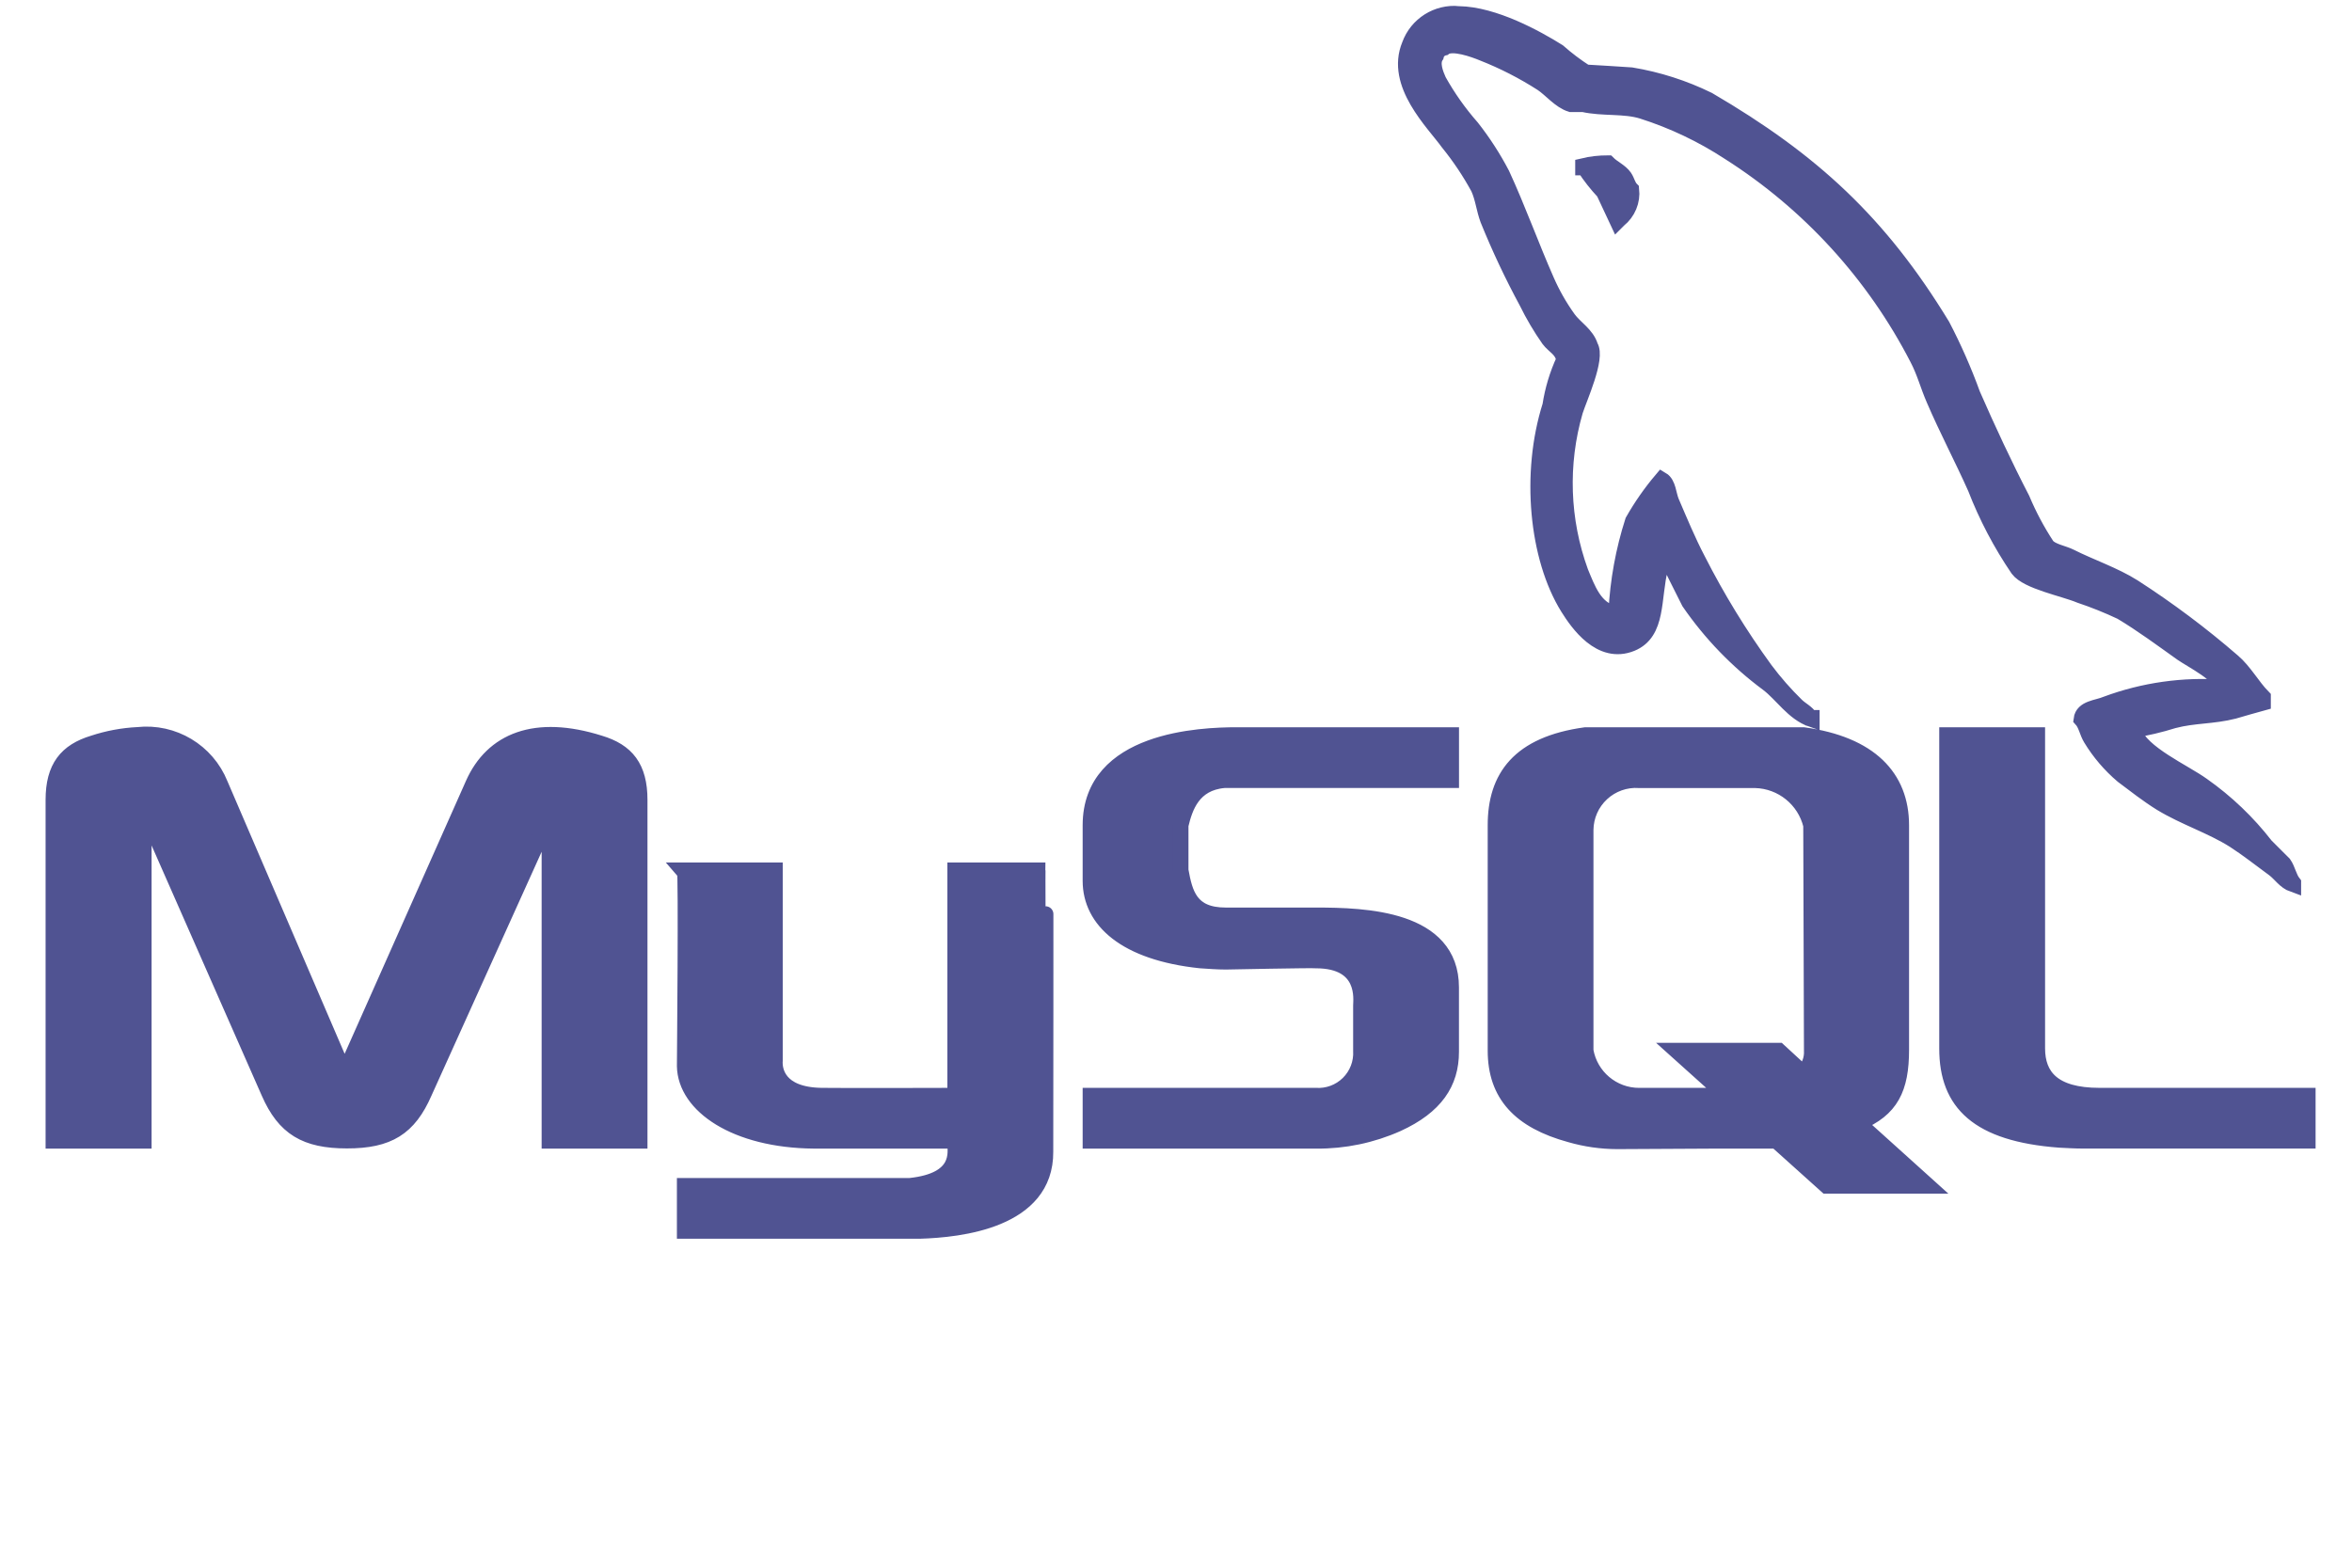
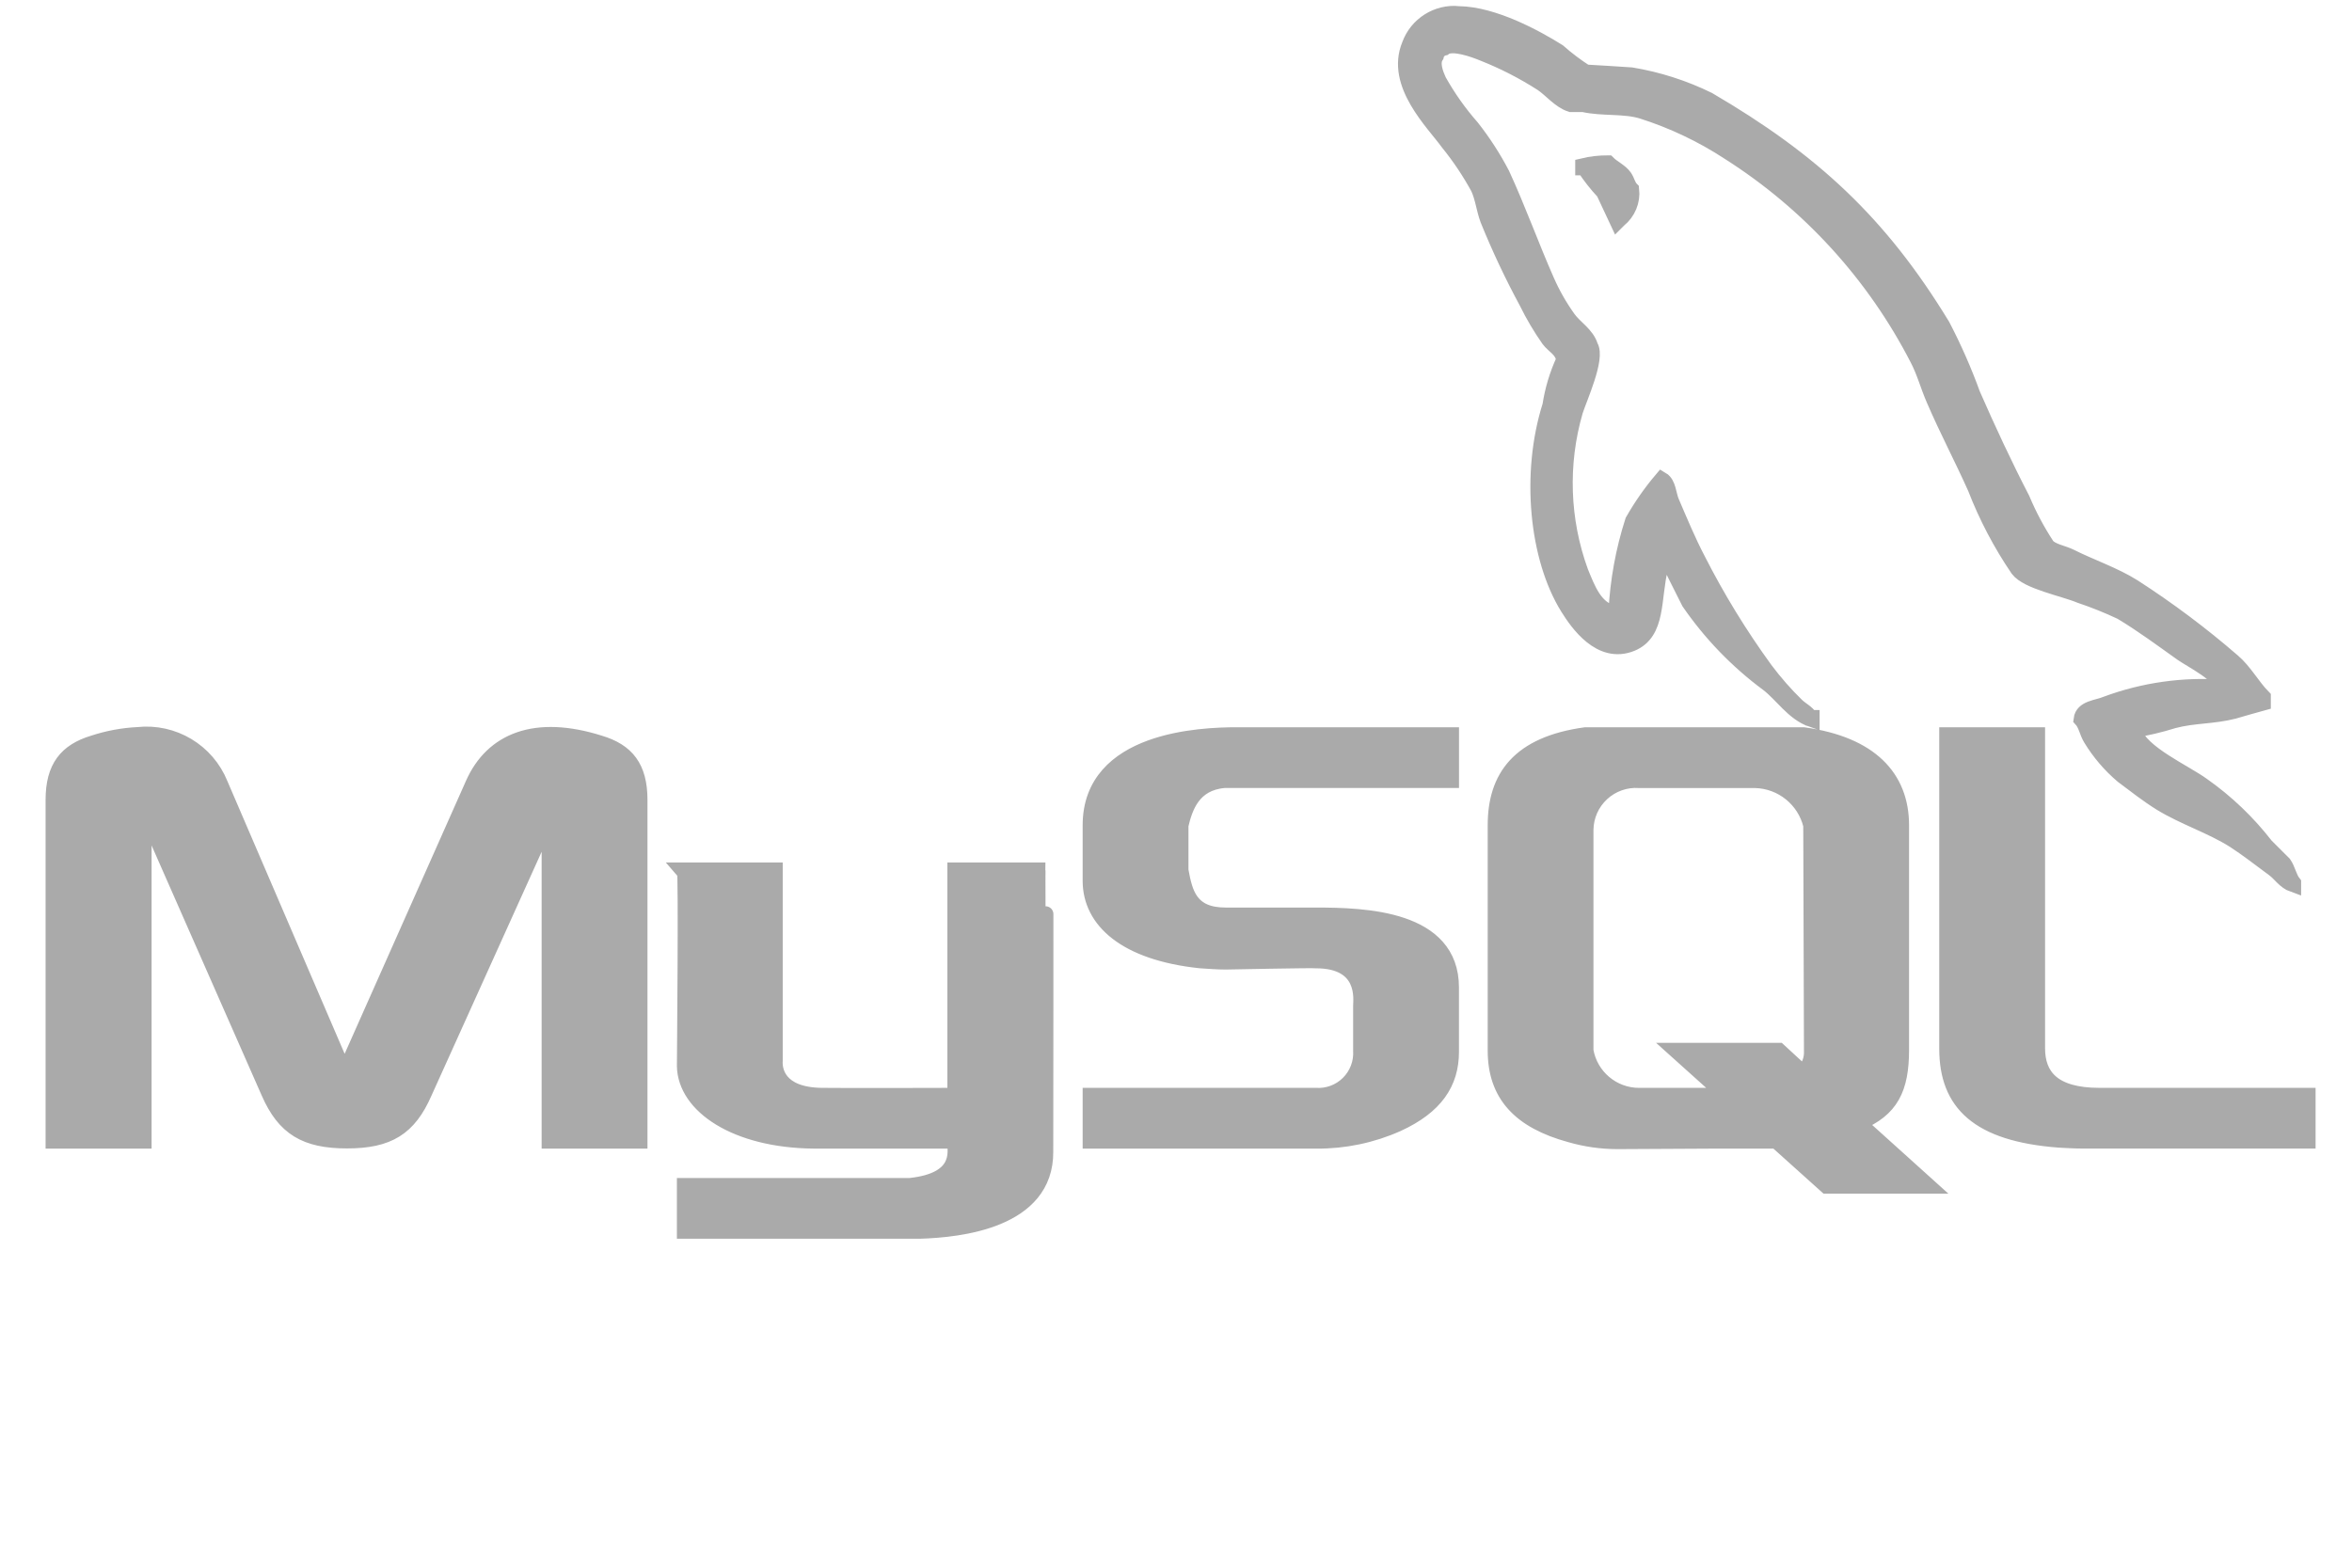
<svg xmlns="http://www.w3.org/2000/svg" width="150" height="100" viewBox="0 0 150 100">
  <defs>
    <clipPath id="clip-custom_1">
      <rect width="150" height="100" />
    </clipPath>
  </defs>
  <g id="custom_1" data-name="custom – 1" clip-path="url(#clip-custom_1)">
    <g id="mysql" transform="translate(40.013 0.886)">
      <path id="Path_1" data-name="Path 1" d="M0,117.232V0H109.437V117.232Z" transform="translate(-13.924)" fill="none" />
      <g id="Group_1" data-name="Group 1" transform="translate(-36.606)">
-         <path id="Path_2" data-name="Path 2" d="M89.611,27.52A3.025,3.025,0,0,0,86.478,29.5c-1.033,2.5,1.539,4.953,2.46,6.233a19.025,19.025,0,0,1,1.932,2.886c.3.663.348,1.325.606,2.022a52.554,52.554,0,0,0,2.482,5.267,17.782,17.782,0,0,0,1.4,2.37c.326.438.876.64.966,1.314a10.87,10.87,0,0,0-.876,2.909c-1.37,4.324-.854,9.7,1.134,12.893.618.988,2.067,3.089,4.043,2.291,1.73-.708,1.348-2.9,1.842-4.841.112-.427.045-.752.27-1.044v.09c.517,1.056,1.045,2.111,1.572,3.156a21.977,21.977,0,0,0,5.009,5.189c.91.685,1.629,1.876,2.808,2.28v-.09h-.09c-.225-.359-.584-.505-.876-.786a19.442,19.442,0,0,1-2.01-2.291,51.879,51.879,0,0,1-4.3-7.019c-.618-1.179-1.157-2.482-1.673-3.684-.2-.472-.2-1.168-.618-1.415a17.256,17.256,0,0,0-1.842,2.639,22.756,22.756,0,0,0-1.056,5.8c-.157.056-.09.011-.168.09-1.224-.3-1.662-1.561-2.111-2.639a16.53,16.53,0,0,1-.348-10.265c.258-.82,1.438-3.381.966-4.133-.225-.752-.988-1.179-1.4-1.752a13.274,13.274,0,0,1-1.4-2.46c-.943-2.134-1.831-4.6-2.83-6.761a19.1,19.1,0,0,0-1.932-2.988,17.331,17.331,0,0,1-2.111-2.987c-.191-.427-.472-1.123-.168-1.572a.687.687,0,0,1,.528-.528c.505-.393,1.921.124,2.46.348a21.658,21.658,0,0,1,3.774,1.932c.573.382,1.146,1.112,1.842,1.325h.786c1.247.281,2.628.079,3.774.438a22.612,22.612,0,0,1,5.526,2.628A34.069,34.069,0,0,1,118.869,49.5c.46.876.663,1.718,1.067,2.639.8,1.864,1.819,3.8,2.628,5.616a25.72,25.72,0,0,0,2.718,5.178c.6.8,2.909,1.235,3.953,1.673a24.209,24.209,0,0,1,2.628,1.056c1.337.8,2.617,1.752,3.864,2.639.629.438,2.538,1.393,2.639,2.19a17.656,17.656,0,0,0-7.458,1.056c-.573.247-1.494.247-1.584.966.3.326.359.82.606,1.224a9.753,9.753,0,0,0,2.022,2.37c.8.6,1.606,1.235,2.46,1.763,1.5.91,3.19,1.438,4.65,2.359.854.55,1.718,1.235,2.549,1.842.416.314.685.786,1.224.977v-.09c-.281-.359-.348-.854-.606-1.224l-1.157-1.157a18.756,18.756,0,0,0-4.032-3.852c-1.2-.865-3.886-2.033-4.38-3.426l-.09-.09a18.273,18.273,0,0,0,2.628-.618c1.325-.348,2.493-.258,3.852-.606.618-.18,1.235-.359,1.853-.528V71.1c-.685-.7-1.179-1.64-1.932-2.28a55.9,55.9,0,0,0-6.323-4.74c-1.224-.775-2.74-1.28-4.032-1.932-.438-.225-1.2-.337-1.494-.708a18.3,18.3,0,0,1-1.584-2.976c-1.1-2.123-2.179-4.436-3.156-6.671a36.056,36.056,0,0,0-1.932-4.391c-3.987-6.548-8.277-10.512-14.926-14.4a17.726,17.726,0,0,0-4.908-1.572c-.977-.067-1.932-.124-2.909-.18a14.654,14.654,0,0,1-1.752-1.325c-1.381-.865-4.1-2.37-6.346-2.4Zm9.513,9.524a6.541,6.541,0,0,0-1.584.18v.09h.09a11.38,11.38,0,0,0,1.235,1.572c.292.618.573,1.235.865,1.853l.09-.09a2.167,2.167,0,0,0,.8-1.932c-.225-.225-.258-.517-.438-.786-.258-.371-.741-.573-1.056-.887ZM5.366,73.511a10.717,10.717,0,0,0-2.83.528c-1.707.517-2.549,1.539-2.549,3.616V99.4H5.748V78.184l7.985,18.138c.988,2.257,2.336,3.066,4.975,3.066s3.942-.809,4.93-3.066l7.985-17.678V99.4h5.75V77.656c0-2.078-.831-3.1-2.549-3.616-4.088-1.292-6.84-.18-8.075,2.617L18.552,95.1,10.623,76.656a5.069,5.069,0,0,0-5.256-3.145Zm70.094.011c-2.269,0-9.333.27-9.333,5.75v3.549c0,2.516,2.213,4.571,7.008,5.077.539.034,1.078.079,1.617.079,0,0,5.593-.112,5.75-.079,3.235,0,2.875,2.516,2.875,2.875v2.875a2.72,2.72,0,0,1-2.909,2.875H66.127V99.4h14.4A12.428,12.428,0,0,0,85.7,98.321c2.426-1.112,3.426-2.617,3.426-4.594V89.617c0-4.414-5.481-4.594-8.626-4.594h-5.75c-2.257,0-2.606-1.37-2.875-2.875V79.273c.27-1.146.775-2.7,2.774-2.875H89.129V73.523Zm22.238,0c-4.245.584-5.739,2.7-5.739,5.75V93.649c0,2.8,1.561,4.481,4.773,5.357a10.871,10.871,0,0,0,2.976.427l6.4-.034h3.762l3.2,2.875h6.469l-4.448-4.01c2.089-.865,2.74-2.19,2.74-4.672V79.273c0-3.055-1.988-5.166-6.233-5.75Zm23.058,0v20c0,3.47,1.965,5.425,7.166,5.818.483.022.977.056,1.46.056h14.376V96.524H130.471c-2.965,0-3.965-1.247-3.965-3.021V73.523ZM101.123,76.4h7.4a3.762,3.762,0,0,1,3.56,2.875s.045,13.388.045,14.376a1.882,1.882,0,0,1-.55,1.438l-1.561-1.438H103.5l3.2,2.875h-5.582a3.463,3.463,0,0,1-3.414-2.875V79.565a3.209,3.209,0,0,1,3.414-3.167ZM40.25,82.148c.112.112,0,12.253,0,12.489.045,2.516,3.235,4.717,8.232,4.762H57.5v.191c0,.539.393,2.336-2.875,2.684H40.25v2.875H55.244c2.538-.079,8.042-.651,8.008-5.054,0-.079.022-17.947,0-17.947H57.5V96.524c-.09,0-7.121.022-8.536,0-2.774-.045-3.01-1.629-2.965-2.235V82.148Z" transform="translate(0.013 -27.518)" fill="#505392" stroke="#505392" stroke-width="1" />
+         <path id="Path_2" data-name="Path 2" d="M89.611,27.52A3.025,3.025,0,0,0,86.478,29.5c-1.033,2.5,1.539,4.953,2.46,6.233a19.025,19.025,0,0,1,1.932,2.886c.3.663.348,1.325.606,2.022a52.554,52.554,0,0,0,2.482,5.267,17.782,17.782,0,0,0,1.4,2.37c.326.438.876.64.966,1.314a10.87,10.87,0,0,0-.876,2.909c-1.37,4.324-.854,9.7,1.134,12.893.618.988,2.067,3.089,4.043,2.291,1.73-.708,1.348-2.9,1.842-4.841.112-.427.045-.752.27-1.044v.09c.517,1.056,1.045,2.111,1.572,3.156a21.977,21.977,0,0,0,5.009,5.189c.91.685,1.629,1.876,2.808,2.28v-.09h-.09c-.225-.359-.584-.505-.876-.786a19.442,19.442,0,0,1-2.01-2.291,51.879,51.879,0,0,1-4.3-7.019c-.618-1.179-1.157-2.482-1.673-3.684-.2-.472-.2-1.168-.618-1.415a17.256,17.256,0,0,0-1.842,2.639,22.756,22.756,0,0,0-1.056,5.8c-.157.056-.09.011-.168.09-1.224-.3-1.662-1.561-2.111-2.639a16.53,16.53,0,0,1-.348-10.265c.258-.82,1.438-3.381.966-4.133-.225-.752-.988-1.179-1.4-1.752a13.274,13.274,0,0,1-1.4-2.46c-.943-2.134-1.831-4.6-2.83-6.761a19.1,19.1,0,0,0-1.932-2.988,17.331,17.331,0,0,1-2.111-2.987c-.191-.427-.472-1.123-.168-1.572a.687.687,0,0,1,.528-.528c.505-.393,1.921.124,2.46.348a21.658,21.658,0,0,1,3.774,1.932c.573.382,1.146,1.112,1.842,1.325h.786c1.247.281,2.628.079,3.774.438a22.612,22.612,0,0,1,5.526,2.628A34.069,34.069,0,0,1,118.869,49.5c.46.876.663,1.718,1.067,2.639.8,1.864,1.819,3.8,2.628,5.616a25.72,25.72,0,0,0,2.718,5.178c.6.8,2.909,1.235,3.953,1.673a24.209,24.209,0,0,1,2.628,1.056c1.337.8,2.617,1.752,3.864,2.639.629.438,2.538,1.393,2.639,2.19a17.656,17.656,0,0,0-7.458,1.056c-.573.247-1.494.247-1.584.966.3.326.359.82.606,1.224a9.753,9.753,0,0,0,2.022,2.37c.8.6,1.606,1.235,2.46,1.763,1.5.91,3.19,1.438,4.65,2.359.854.55,1.718,1.235,2.549,1.842.416.314.685.786,1.224.977v-.09c-.281-.359-.348-.854-.606-1.224l-1.157-1.157a18.756,18.756,0,0,0-4.032-3.852c-1.2-.865-3.886-2.033-4.38-3.426l-.09-.09a18.273,18.273,0,0,0,2.628-.618c1.325-.348,2.493-.258,3.852-.606.618-.18,1.235-.359,1.853-.528V71.1c-.685-.7-1.179-1.64-1.932-2.28a55.9,55.9,0,0,0-6.323-4.74c-1.224-.775-2.74-1.28-4.032-1.932-.438-.225-1.2-.337-1.494-.708a18.3,18.3,0,0,1-1.584-2.976c-1.1-2.123-2.179-4.436-3.156-6.671a36.056,36.056,0,0,0-1.932-4.391c-3.987-6.548-8.277-10.512-14.926-14.4a17.726,17.726,0,0,0-4.908-1.572c-.977-.067-1.932-.124-2.909-.18a14.654,14.654,0,0,1-1.752-1.325c-1.381-.865-4.1-2.37-6.346-2.4Zm9.513,9.524a6.541,6.541,0,0,0-1.584.18v.09h.09a11.38,11.38,0,0,0,1.235,1.572c.292.618.573,1.235.865,1.853l.09-.09a2.167,2.167,0,0,0,.8-1.932c-.225-.225-.258-.517-.438-.786-.258-.371-.741-.573-1.056-.887ZM5.366,73.511a10.717,10.717,0,0,0-2.83.528c-1.707.517-2.549,1.539-2.549,3.616V99.4H5.748V78.184l7.985,18.138c.988,2.257,2.336,3.066,4.975,3.066s3.942-.809,4.93-3.066l7.985-17.678V99.4h5.75V77.656c0-2.078-.831-3.1-2.549-3.616-4.088-1.292-6.84-.18-8.075,2.617L18.552,95.1,10.623,76.656a5.069,5.069,0,0,0-5.256-3.145Zm70.094.011c-2.269,0-9.333.27-9.333,5.75v3.549c0,2.516,2.213,4.571,7.008,5.077.539.034,1.078.079,1.617.079,0,0,5.593-.112,5.75-.079,3.235,0,2.875,2.516,2.875,2.875v2.875a2.72,2.72,0,0,1-2.909,2.875H66.127V99.4h14.4A12.428,12.428,0,0,0,85.7,98.321c2.426-1.112,3.426-2.617,3.426-4.594V89.617c0-4.414-5.481-4.594-8.626-4.594h-5.75c-2.257,0-2.606-1.37-2.875-2.875V79.273c.27-1.146.775-2.7,2.774-2.875H89.129V73.523Zm22.238,0c-4.245.584-5.739,2.7-5.739,5.75V93.649c0,2.8,1.561,4.481,4.773,5.357a10.871,10.871,0,0,0,2.976.427l6.4-.034h3.762l3.2,2.875h6.469l-4.448-4.01c2.089-.865,2.74-2.19,2.74-4.672V79.273c0-3.055-1.988-5.166-6.233-5.75Zm23.058,0v20c0,3.47,1.965,5.425,7.166,5.818.483.022.977.056,1.46.056h14.376V96.524H130.471c-2.965,0-3.965-1.247-3.965-3.021V73.523ZM101.123,76.4h7.4a3.762,3.762,0,0,1,3.56,2.875s.045,13.388.045,14.376a1.882,1.882,0,0,1-.55,1.438l-1.561-1.438H103.5l3.2,2.875h-5.582a3.463,3.463,0,0,1-3.414-2.875V79.565a3.209,3.209,0,0,1,3.414-3.167ZM40.25,82.148c.112.112,0,12.253,0,12.489.045,2.516,3.235,4.717,8.232,4.762H57.5v.191c0,.539.393,2.336-2.875,2.684H40.25v2.875H55.244c2.538-.079,8.042-.651,8.008-5.054,0-.079.022-17.947,0-17.947H57.5V96.524c-.09,0-7.121.022-8.536,0-2.774-.045-3.01-1.629-2.965-2.235V82.148Z" transform="translate(0.013 -27.518)" fill="#aaaaaa" stroke="#aaaaaa" stroke-width="1" />
      </g>
    </g>
  </g>
</svg>
